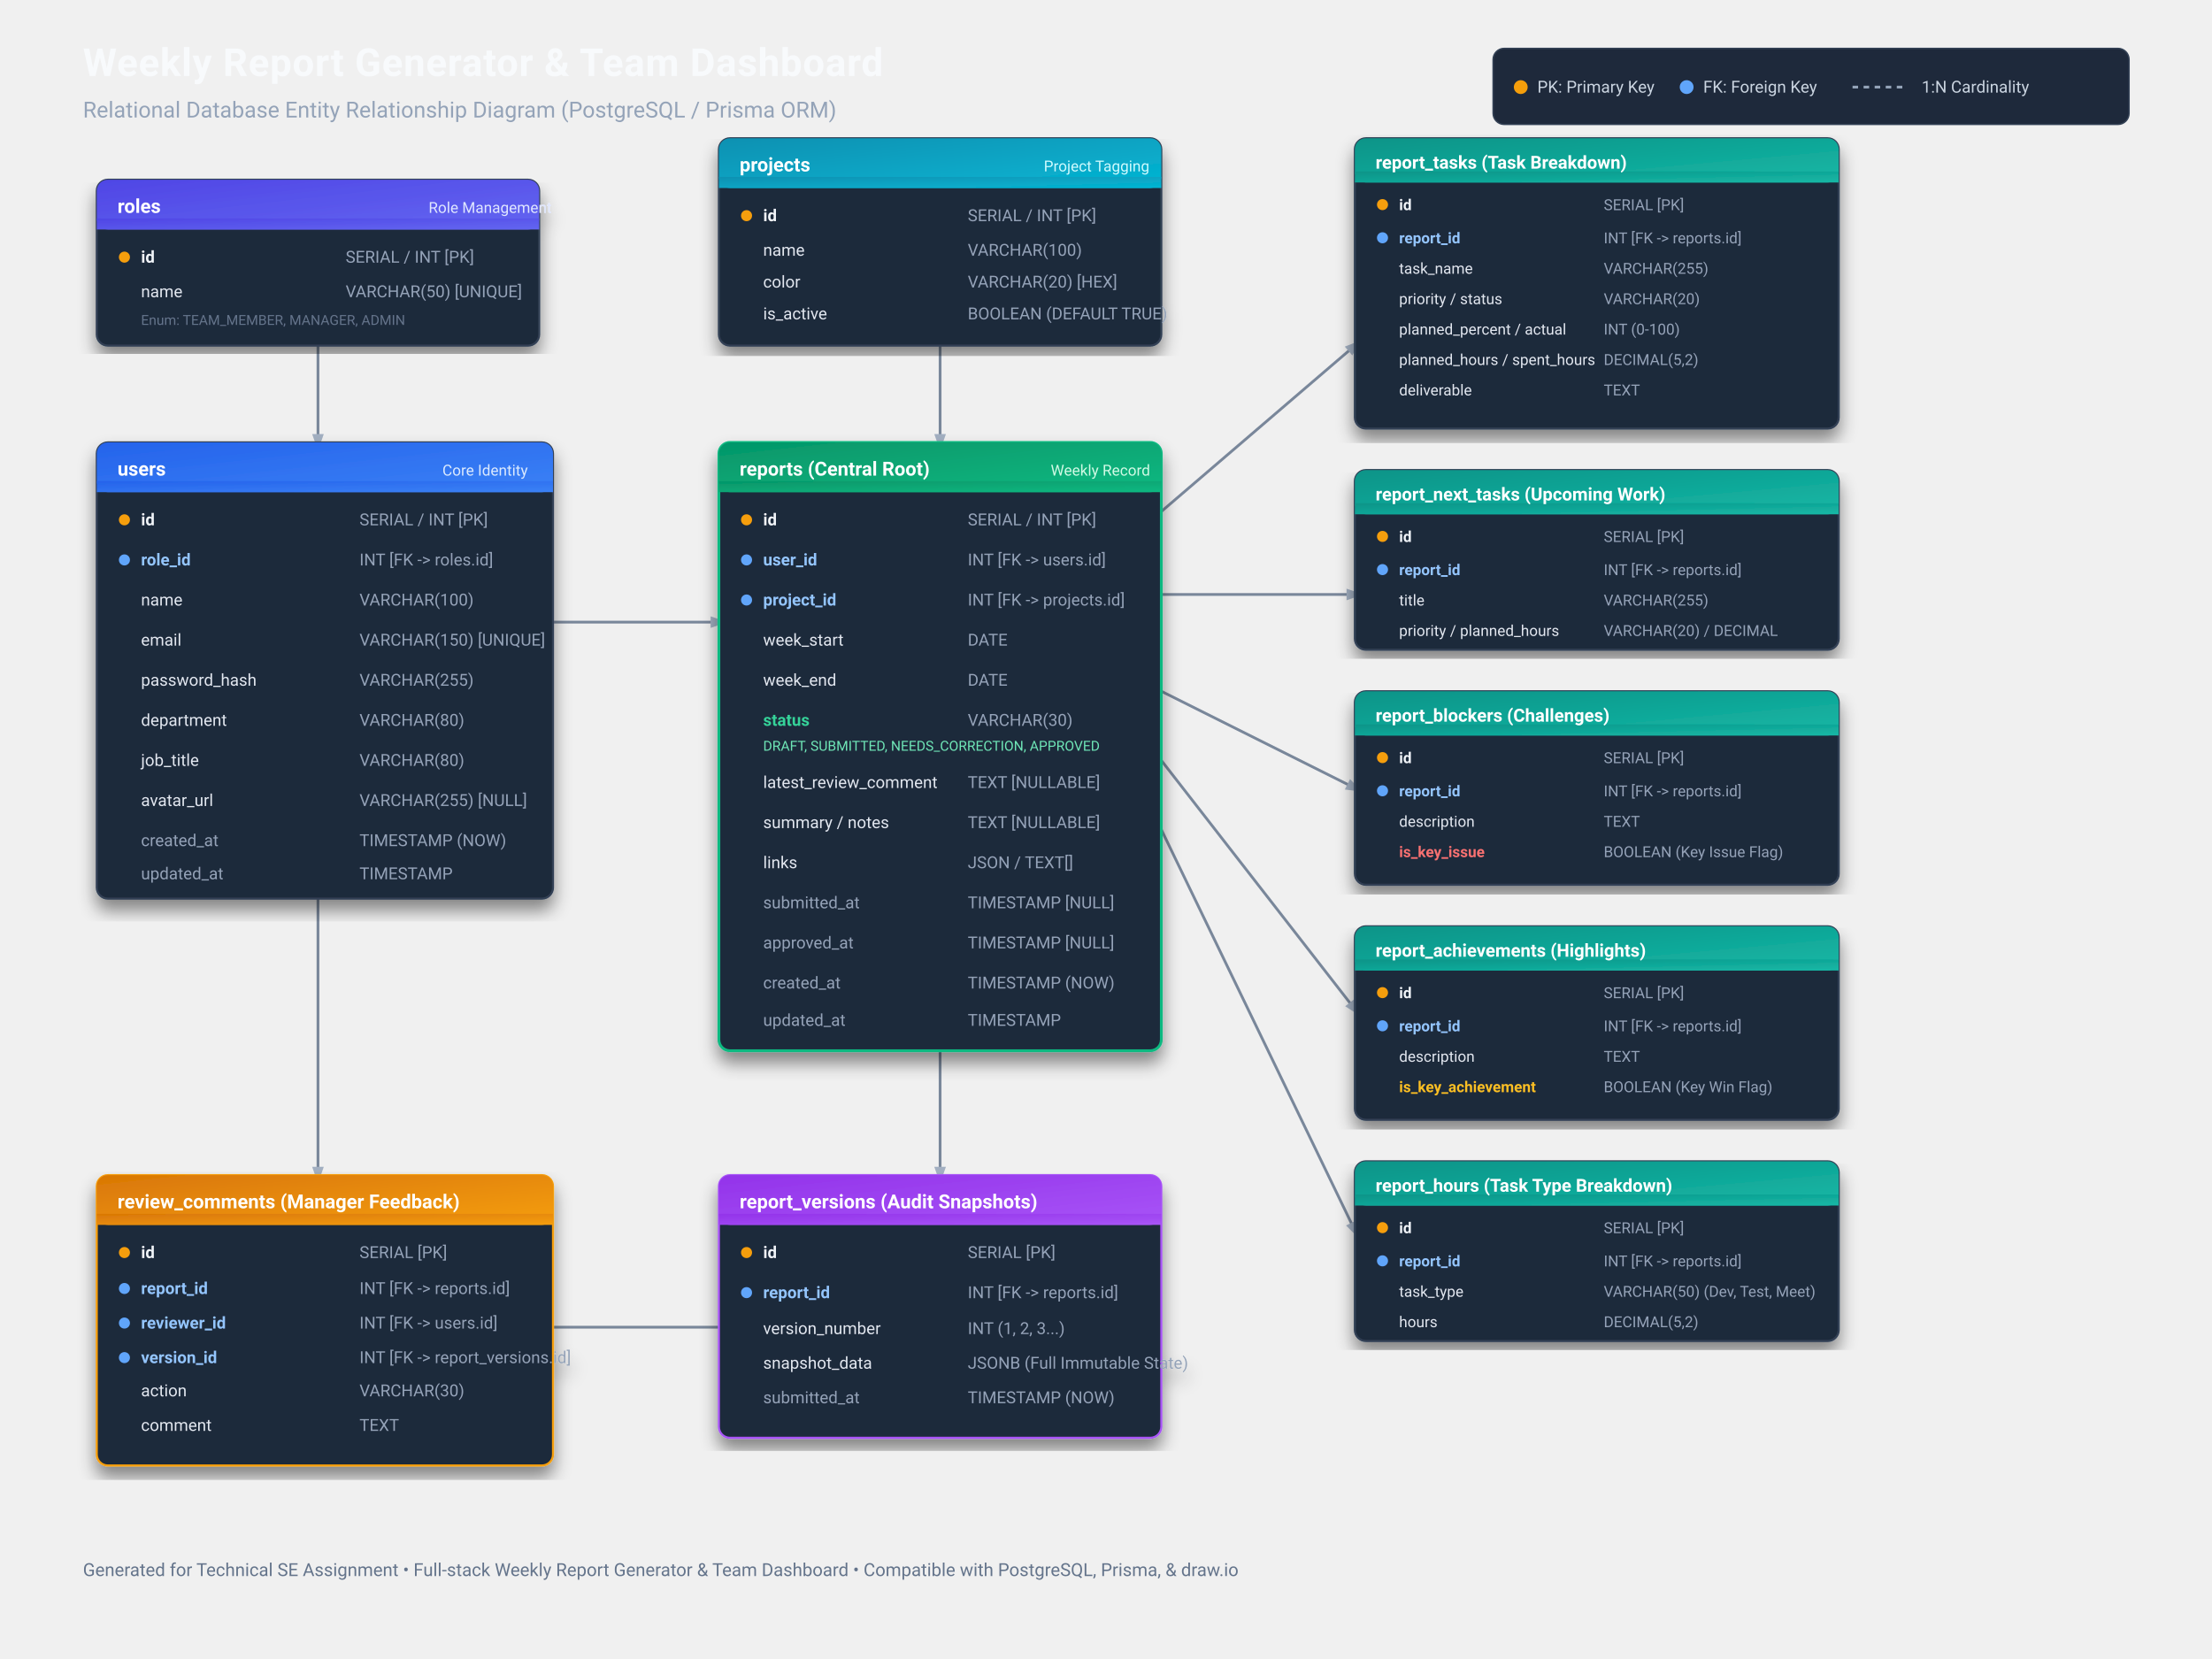
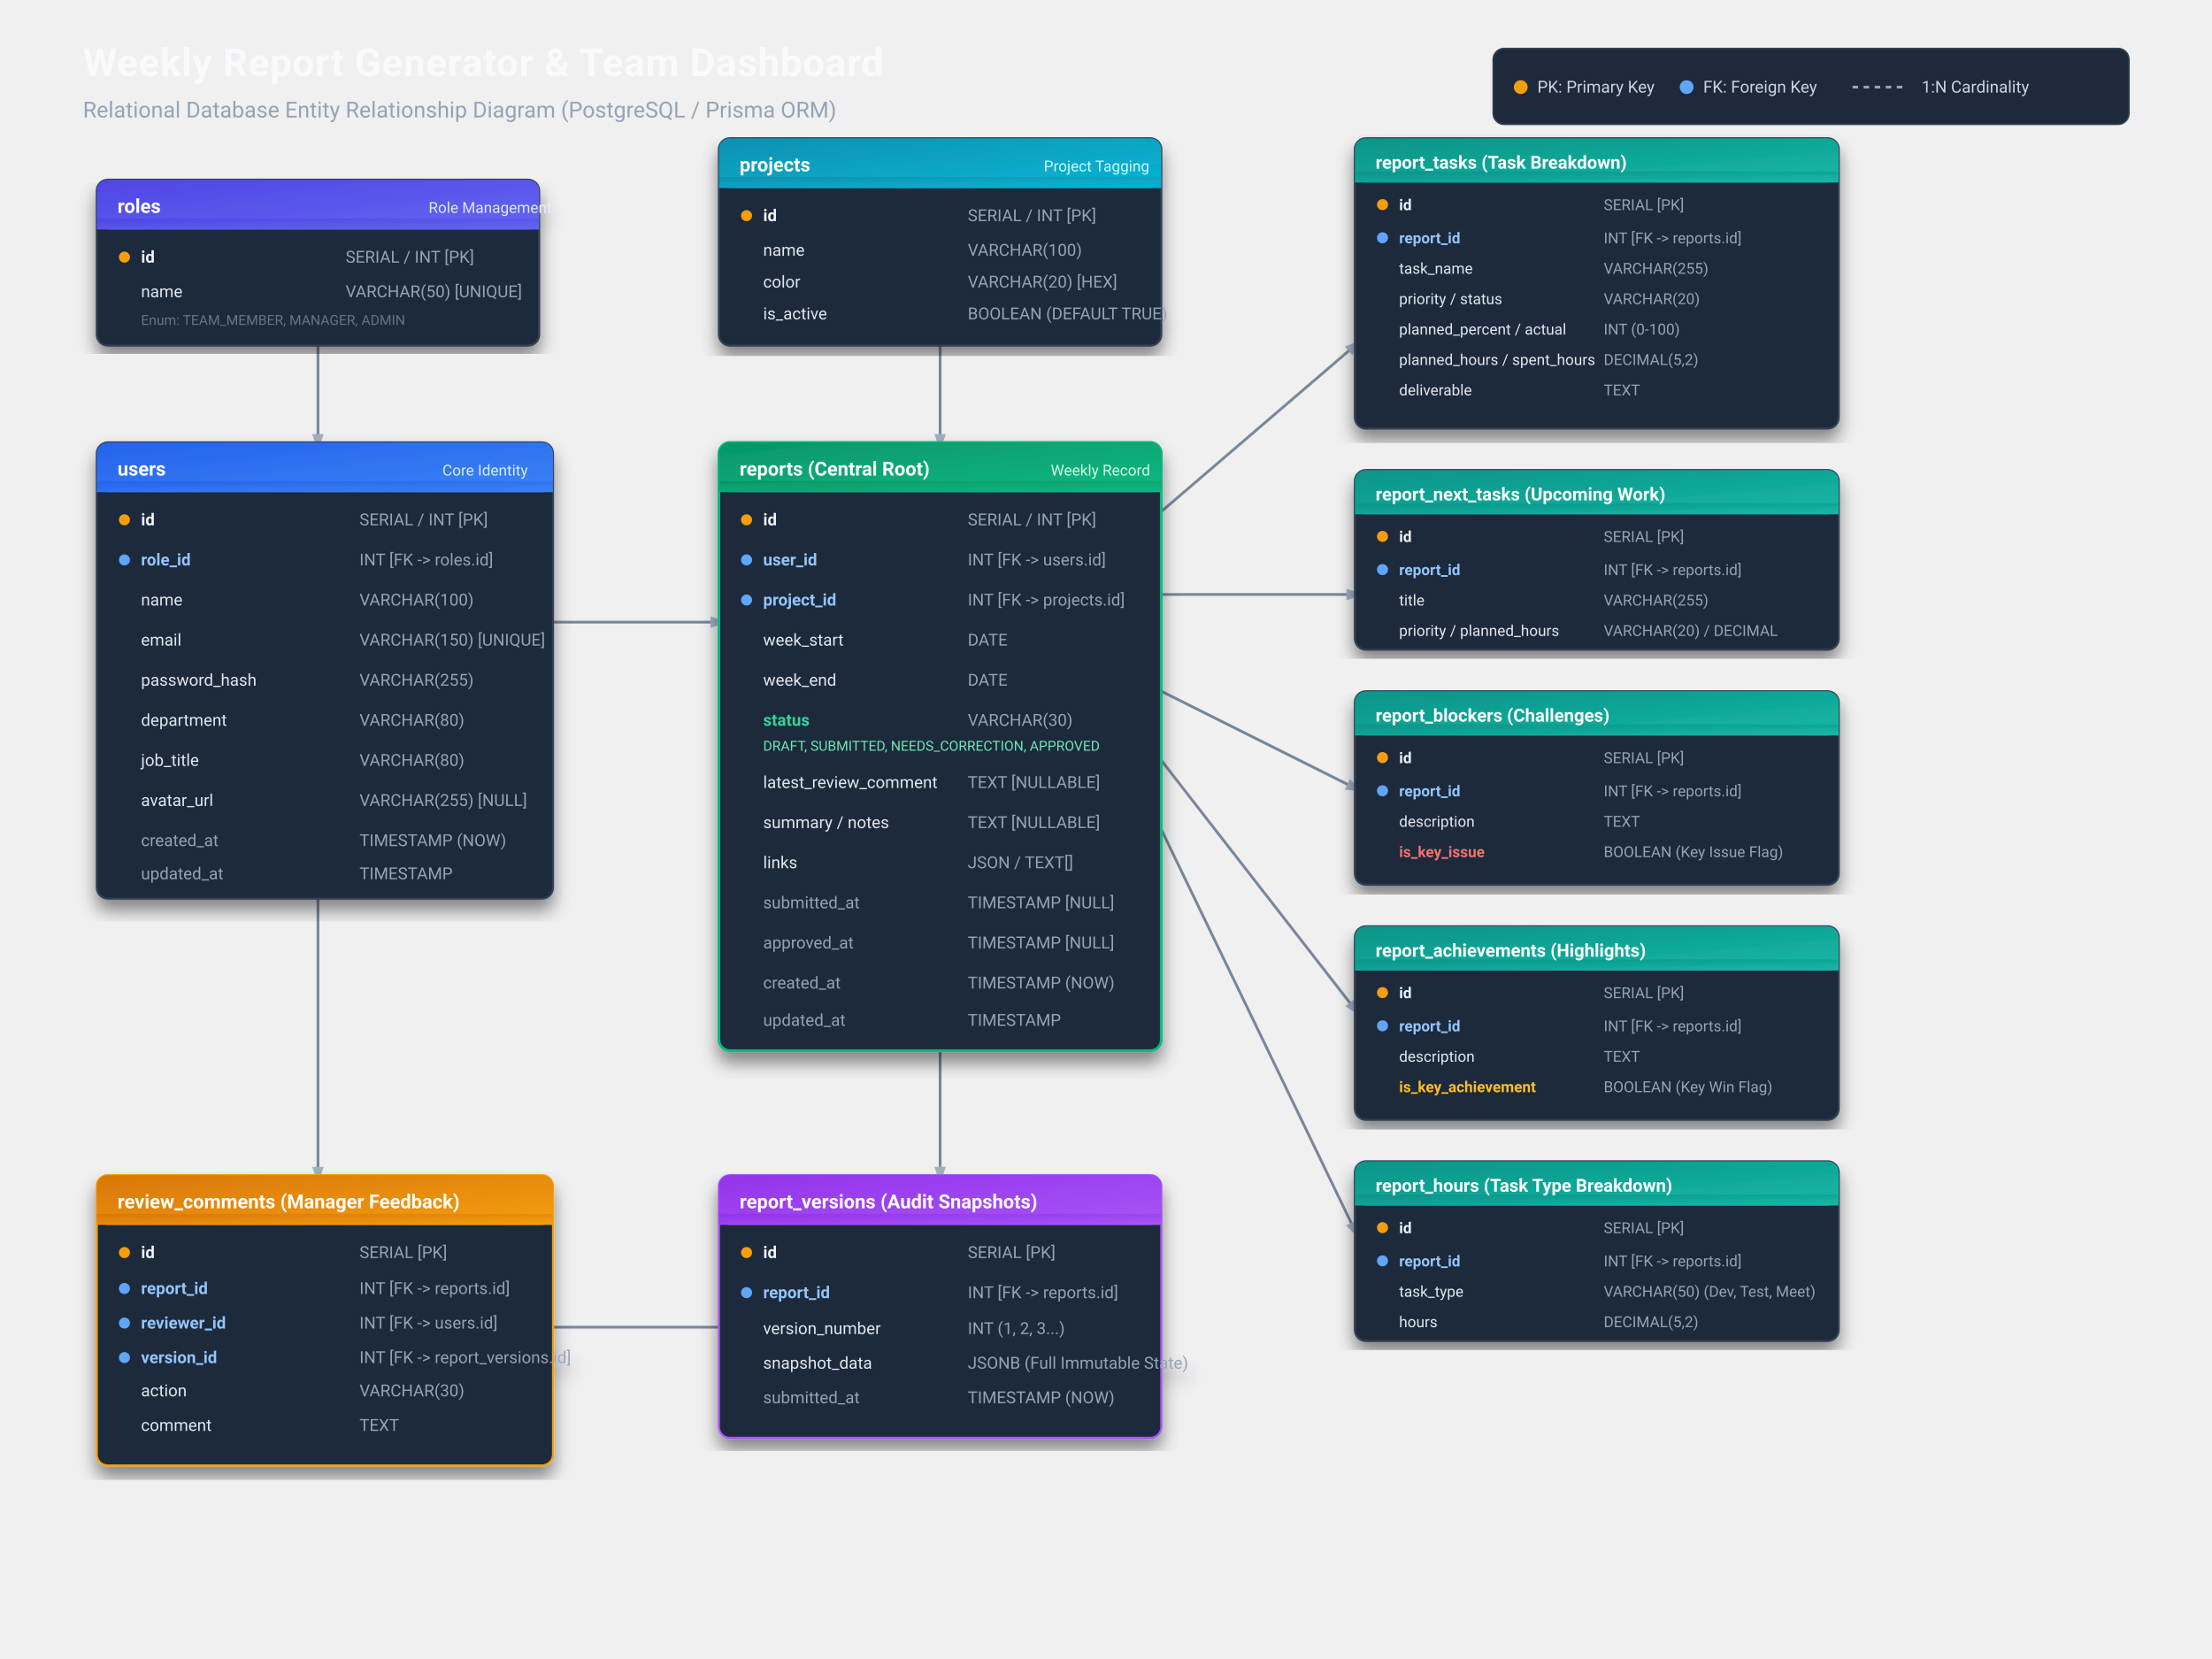
<svg xmlns="http://www.w3.org/2000/svg" viewBox="0 0 1600 1200" width="1600" height="1200" style="background-color: #0f172a; font-family: -apple-system, BlinkMacSystemFont, 'Segoe UI', Roboto, Helvetica, Arial, sans-serif;">
  <defs>
    <linearGradient id="headerGradRoles" x1="0%" y1="0%" x2="100%" y2="100%">
      <stop offset="0%" stop-color="#4f46e5" />
      <stop offset="100%" stop-color="#6366f1" />
    </linearGradient>
    <linearGradient id="headerGradUsers" x1="0%" y1="0%" x2="100%" y2="100%">
      <stop offset="0%" stop-color="#2563eb" />
      <stop offset="100%" stop-color="#3b82f6" />
    </linearGradient>
    <linearGradient id="headerGradProjects" x1="0%" y1="0%" x2="100%" y2="100%">
      <stop offset="0%" stop-color="#0891b2" />
      <stop offset="100%" stop-color="#06b6d4" />
    </linearGradient>
    <linearGradient id="headerGradReports" x1="0%" y1="0%" x2="100%" y2="100%">
      <stop offset="0%" stop-color="#059669" />
      <stop offset="100%" stop-color="#10b981" />
    </linearGradient>
    <linearGradient id="headerGradChildren" x1="0%" y1="0%" x2="100%" y2="100%">
      <stop offset="0%" stop-color="#0d9488" />
      <stop offset="100%" stop-color="#14b8a6" />
    </linearGradient>
    <linearGradient id="headerGradReviews" x1="0%" y1="0%" x2="100%" y2="100%">
      <stop offset="0%" stop-color="#d97706" />
      <stop offset="100%" stop-color="#f59e0b" />
    </linearGradient>
    <linearGradient id="headerGradVersions" x1="0%" y1="0%" x2="100%" y2="100%">
      <stop offset="0%" stop-color="#9333ea" />
      <stop offset="100%" stop-color="#a855f7" />
    </linearGradient>
    <filter id="shadow" x="-5%" y="-5%" width="110%" height="110%">
      <feDropShadow dx="0" dy="8" stdDeviation="6" flood-color="#000000" flood-opacity="0.45" />
    </filter>
    <marker id="arrow" viewBox="0 0 10 10" refX="5" refY="5" markerWidth="6" markerHeight="6" orient="auto-start-reverse">
      <path d="M 0 1.5 L 10 5 L 0 8.5 z" fill="#94a3b8" />
    </marker>
    <marker id="circle" viewBox="0 0 10 10" refX="5" refY="5" markerWidth="5" markerHeight="5">
      <circle cx="5" cy="5" r="3" fill="#64748b" stroke="#94a3b8" stroke-width="1.5" />
    </marker>
  </defs>
  <text x="60" y="55" font-size="28" font-weight="bold" fill="#f8fafc" letter-spacing="0.5">Weekly Report Generator &amp; Team Dashboard</text>
  <text x="60" y="85" font-size="16" fill="#94a3b8">Relational Database Entity Relationship Diagram (PostgreSQL / Prisma ORM)</text>
  <g transform="translate(1080, 35)">
    <rect width="460" height="55" rx="8" fill="#1e293b" stroke="#334155" stroke-width="1" />
    <circle cx="20" cy="28" r="5" fill="#f59e0b" />
    <text x="32" y="32" font-size="12" fill="#cbd5e1">PK: Primary Key</text>
    <circle cx="140" cy="28" r="5" fill="#60a5fa" />
    <text x="152" y="32" font-size="12" fill="#cbd5e1">FK: Foreign Key</text>
    <line x1="260" y1="28" x2="300" y2="28" stroke="#94a3b8" stroke-width="2" stroke-dasharray="4,4" />
    <text x="310" y="32" font-size="12" fill="#cbd5e1">1:N Cardinality</text>
  </g>
  <g stroke="#64748b" stroke-width="2" fill="none" opacity="0.85">
    <path d="M 230 250 L 230 320" marker-end="url(#arrow)" />
    <path d="M 400 450 L 520 450" marker-end="url(#arrow)" />
    <path d="M 680 250 L 680 320" marker-end="url(#arrow)" />
    <path d="M 840 370 L 980 250" marker-end="url(#arrow)" />
    <path d="M 840 430 L 980 430" marker-end="url(#arrow)" />
    <path d="M 840 500 L 980 570" marker-end="url(#arrow)" />
    <path d="M 840 550 L 980 730" marker-end="url(#arrow)" />
    <path d="M 840 600 L 980 890" marker-end="url(#arrow)" />
    <path d="M 680 760 L 680 850" marker-end="url(#arrow)" />
    <path d="M 520 960 L 390 960" marker-end="url(#arrow)" />
    <path d="M 230 650 L 230 850" marker-end="url(#arrow)" />
  </g>
  <g transform="translate(70, 130)" filter="url(#shadow)">
    <rect width="320" height="120" rx="8" fill="#1e293b" stroke="#334155" stroke-width="1.5" />
    <rect width="320" height="36" rx="8" fill="url(#headerGradRoles)" />
    <rect y="28" width="320" height="8" fill="url(#headerGradRoles)" />
    <text x="15" y="24" font-size="14" font-weight="bold" fill="#ffffff">roles</text>
    <text x="240" y="24" font-size="11" fill="#e0e7ff">Role Management</text>
    <circle cx="20" cy="56" r="4" fill="#f59e0b" />
    <text x="32" y="60" font-size="12" font-weight="bold" fill="#f1f5f9">id</text>
    <text x="180" y="60" font-size="12" fill="#94a3b8">SERIAL / INT [PK]</text>
    <text x="32" y="85" font-size="12" fill="#e2e8f0">name</text>
    <text x="180" y="85" font-size="12" fill="#94a3b8">VARCHAR(50) [UNIQUE]</text>
    <text x="32" y="105" font-size="10" fill="#64748b">Enum: TEAM_MEMBER, MANAGER, ADMIN</text>
  </g>
  <g transform="translate(70, 320)" filter="url(#shadow)">
    <rect width="330" height="330" rx="8" fill="#1e293b" stroke="#334155" stroke-width="1.5" />
    <rect width="330" height="36" rx="8" fill="url(#headerGradUsers)" />
    <rect y="28" width="330" height="8" fill="url(#headerGradUsers)" />
    <text x="15" y="24" font-size="14" font-weight="bold" fill="#ffffff">users</text>
    <text x="250" y="24" font-size="11" fill="#dbeafe">Core Identity</text>
    <circle cx="20" cy="56" r="4" fill="#f59e0b" />
    <text x="32" y="60" font-size="12" font-weight="bold" fill="#f1f5f9">id</text>
    <text x="190" y="60" font-size="12" fill="#94a3b8">SERIAL / INT [PK]</text>
    <circle cx="20" cy="85" r="4" fill="#60a5fa" />
    <text x="32" y="89" font-size="12" font-weight="bold" fill="#93c5fd">role_id</text>
    <text x="190" y="89" font-size="12" fill="#94a3b8">INT [FK -&gt; roles.id]</text>
    <text x="32" y="118" font-size="12" fill="#e2e8f0">name</text>
    <text x="190" y="118" font-size="12" fill="#94a3b8">VARCHAR(100)</text>
    <text x="32" y="147" font-size="12" fill="#e2e8f0">email</text>
    <text x="190" y="147" font-size="12" fill="#94a3b8">VARCHAR(150) [UNIQUE]</text>
    <text x="32" y="176" font-size="12" fill="#e2e8f0">password_hash</text>
    <text x="190" y="176" font-size="12" fill="#94a3b8">VARCHAR(255)</text>
    <text x="32" y="205" font-size="12" fill="#e2e8f0">department</text>
    <text x="190" y="205" font-size="12" fill="#94a3b8">VARCHAR(80)</text>
    <text x="32" y="234" font-size="12" fill="#e2e8f0">job_title</text>
    <text x="190" y="234" font-size="12" fill="#94a3b8">VARCHAR(80)</text>
    <text x="32" y="263" font-size="12" fill="#e2e8f0">avatar_url</text>
    <text x="190" y="263" font-size="12" fill="#94a3b8">VARCHAR(255) [NULL]</text>
    <text x="32" y="292" font-size="12" fill="#94a3b8">created_at</text>
    <text x="190" y="292" font-size="12" fill="#94a3b8">TIMESTAMP (NOW)</text>
    <text x="32" y="316" font-size="12" fill="#94a3b8">updated_at</text>
    <text x="190" y="316" font-size="12" fill="#94a3b8">TIMESTAMP</text>
  </g>
  <g transform="translate(520, 100)" filter="url(#shadow)">
    <rect width="320" height="150" rx="8" fill="#1e293b" stroke="#334155" stroke-width="1.5" />
    <rect width="320" height="36" rx="8" fill="url(#headerGradProjects)" />
    <rect y="28" width="320" height="8" fill="url(#headerGradProjects)" />
    <text x="15" y="24" font-size="14" font-weight="bold" fill="#ffffff">projects</text>
    <text x="235" y="24" font-size="11" fill="#cffafe">Project Tagging</text>
    <circle cx="20" cy="56" r="4" fill="#f59e0b" />
    <text x="32" y="60" font-size="12" font-weight="bold" fill="#f1f5f9">id</text>
    <text x="180" y="60" font-size="12" fill="#94a3b8">SERIAL / INT [PK]</text>
    <text x="32" y="85" font-size="12" fill="#e2e8f0">name</text>
    <text x="180" y="85" font-size="12" fill="#94a3b8">VARCHAR(100)</text>
    <text x="32" y="108" font-size="12" fill="#e2e8f0">color</text>
    <text x="180" y="108" font-size="12" fill="#94a3b8">VARCHAR(20) [HEX]</text>
    <text x="32" y="131" font-size="12" fill="#e2e8f0">is_active</text>
    <text x="180" y="131" font-size="12" fill="#94a3b8">BOOLEAN (DEFAULT TRUE)</text>
  </g>
  <g transform="translate(520, 320)" filter="url(#shadow)">
    <rect width="320" height="440" rx="8" fill="#1e293b" stroke="#10b981" stroke-width="2" />
    <rect width="320" height="36" rx="8" fill="url(#headerGradReports)" />
    <rect y="28" width="320" height="8" fill="url(#headerGradReports)" />
    <text x="15" y="24" font-size="14" font-weight="bold" fill="#ffffff">reports (Central Root)</text>
    <text x="240" y="24" font-size="11" fill="#d1fae5">Weekly Record</text>
    <circle cx="20" cy="56" r="4" fill="#f59e0b" />
    <text x="32" y="60" font-size="12" font-weight="bold" fill="#f1f5f9">id</text>
    <text x="180" y="60" font-size="12" fill="#94a3b8">SERIAL / INT [PK]</text>
    <circle cx="20" cy="85" r="4" fill="#60a5fa" />
    <text x="32" y="89" font-size="12" font-weight="bold" fill="#93c5fd">user_id</text>
    <text x="180" y="89" font-size="12" fill="#94a3b8">INT [FK -&gt; users.id]</text>
    <circle cx="20" cy="114" r="4" fill="#60a5fa" />
    <text x="32" y="118" font-size="12" font-weight="bold" fill="#93c5fd">project_id</text>
    <text x="180" y="118" font-size="12" fill="#94a3b8">INT [FK -&gt; projects.id]</text>
    <text x="32" y="147" font-size="12" fill="#e2e8f0">week_start</text>
    <text x="180" y="147" font-size="12" fill="#94a3b8">DATE</text>
    <text x="32" y="176" font-size="12" fill="#e2e8f0">week_end</text>
    <text x="180" y="176" font-size="12" fill="#94a3b8">DATE</text>
    <text x="32" y="205" font-size="12" font-weight="bold" fill="#34d399">status</text>
    <text x="180" y="205" font-size="12" fill="#94a3b8">VARCHAR(30)</text>
    <text x="32" y="223" font-size="10" fill="#6ee7b7">DRAFT, SUBMITTED, NEEDS_CORRECTION, APPROVED</text>
    <text x="32" y="250" font-size="12" fill="#e2e8f0">latest_review_comment</text>
    <text x="180" y="250" font-size="12" fill="#94a3b8">TEXT [NULLABLE]</text>
    <text x="32" y="279" font-size="12" fill="#e2e8f0">summary / notes</text>
    <text x="180" y="279" font-size="12" fill="#94a3b8">TEXT [NULLABLE]</text>
    <text x="32" y="308" font-size="12" fill="#e2e8f0">links</text>
    <text x="180" y="308" font-size="12" fill="#94a3b8">JSON / TEXT[]</text>
    <text x="32" y="337" font-size="12" fill="#94a3b8">submitted_at</text>
    <text x="180" y="337" font-size="12" fill="#94a3b8">TIMESTAMP [NULL]</text>
    <text x="32" y="366" font-size="12" fill="#94a3b8">approved_at</text>
    <text x="180" y="366" font-size="12" fill="#94a3b8">TIMESTAMP [NULL]</text>
    <text x="32" y="395" font-size="12" fill="#94a3b8">created_at</text>
    <text x="180" y="395" font-size="12" fill="#94a3b8">TIMESTAMP (NOW)</text>
    <text x="32" y="422" font-size="12" fill="#94a3b8">updated_at</text>
    <text x="180" y="422" font-size="12" fill="#94a3b8">TIMESTAMP</text>
  </g>
  <g transform="translate(980, 100)" filter="url(#shadow)">
    <rect width="350" height="210" rx="8" fill="#1e293b" stroke="#334155" stroke-width="1.5" />
    <rect width="350" height="32" rx="8" fill="url(#headerGradChildren)" />
    <rect y="24" width="350" height="8" fill="url(#headerGradChildren)" />
    <text x="15" y="22" font-size="13" font-weight="bold" fill="#ffffff">report_tasks (Task Breakdown)</text>
    <circle cx="20" cy="48" r="4" fill="#f59e0b" />
    <text x="32" y="52" font-size="11" font-weight="bold" fill="#f1f5f9">id</text>
    <text x="180" y="52" font-size="11" fill="#94a3b8">SERIAL [PK]</text>
    <circle cx="20" cy="72" r="4" fill="#60a5fa" />
    <text x="32" y="76" font-size="11" font-weight="bold" fill="#93c5fd">report_id</text>
    <text x="180" y="76" font-size="11" fill="#94a3b8">INT [FK -&gt; reports.id]</text>
    <text x="32" y="98" font-size="11" fill="#e2e8f0">task_name</text>
    <text x="180" y="98" font-size="11" fill="#94a3b8">VARCHAR(255)</text>
    <text x="32" y="120" font-size="11" fill="#e2e8f0">priority / status</text>
    <text x="180" y="120" font-size="11" fill="#94a3b8">VARCHAR(20)</text>
    <text x="32" y="142" font-size="11" fill="#e2e8f0">planned_percent / actual</text>
    <text x="180" y="142" font-size="11" fill="#94a3b8">INT (0-100)</text>
    <text x="32" y="164" font-size="11" fill="#e2e8f0">planned_hours / spent_hours</text>
    <text x="180" y="164" font-size="11" fill="#94a3b8">DECIMAL(5,2)</text>
    <text x="32" y="186" font-size="11" fill="#e2e8f0">deliverable</text>
    <text x="180" y="186" font-size="11" fill="#94a3b8">TEXT</text>
  </g>
  <g transform="translate(980, 340)" filter="url(#shadow)">
    <rect width="350" height="130" rx="8" fill="#1e293b" stroke="#334155" stroke-width="1.5" />
    <rect width="350" height="32" rx="8" fill="url(#headerGradChildren)" />
    <rect y="24" width="350" height="8" fill="url(#headerGradChildren)" />
    <text x="15" y="22" font-size="13" font-weight="bold" fill="#ffffff">report_next_tasks (Upcoming Work)</text>
    <circle cx="20" cy="48" r="4" fill="#f59e0b" />
    <text x="32" y="52" font-size="11" font-weight="bold" fill="#f1f5f9">id</text>
    <text x="180" y="52" font-size="11" fill="#94a3b8">SERIAL [PK]</text>
    <circle cx="20" cy="72" r="4" fill="#60a5fa" />
    <text x="32" y="76" font-size="11" font-weight="bold" fill="#93c5fd">report_id</text>
    <text x="180" y="76" font-size="11" fill="#94a3b8">INT [FK -&gt; reports.id]</text>
    <text x="32" y="98" font-size="11" fill="#e2e8f0">title</text>
    <text x="180" y="98" font-size="11" fill="#94a3b8">VARCHAR(255)</text>
    <text x="32" y="120" font-size="11" fill="#e2e8f0">priority / planned_hours</text>
    <text x="180" y="120" font-size="11" fill="#94a3b8">VARCHAR(20) / DECIMAL</text>
  </g>
  <g transform="translate(980, 500)" filter="url(#shadow)">
    <rect width="350" height="140" rx="8" fill="#1e293b" stroke="#334155" stroke-width="1.5" />
    <rect width="350" height="32" rx="8" fill="url(#headerGradChildren)" />
    <rect y="24" width="350" height="8" fill="url(#headerGradChildren)" />
    <text x="15" y="22" font-size="13" font-weight="bold" fill="#ffffff">report_blockers (Challenges)</text>
    <circle cx="20" cy="48" r="4" fill="#f59e0b" />
    <text x="32" y="52" font-size="11" font-weight="bold" fill="#f1f5f9">id</text>
    <text x="180" y="52" font-size="11" fill="#94a3b8">SERIAL [PK]</text>
    <circle cx="20" cy="72" r="4" fill="#60a5fa" />
    <text x="32" y="76" font-size="11" font-weight="bold" fill="#93c5fd">report_id</text>
    <text x="180" y="76" font-size="11" fill="#94a3b8">INT [FK -&gt; reports.id]</text>
    <text x="32" y="98" font-size="11" fill="#e2e8f0">description</text>
    <text x="180" y="98" font-size="11" fill="#94a3b8">TEXT</text>
    <text x="32" y="120" font-size="11" font-weight="bold" fill="#f87171">is_key_issue</text>
    <text x="180" y="120" font-size="11" fill="#94a3b8">BOOLEAN (Key Issue Flag)</text>
  </g>
  <g transform="translate(980, 670)" filter="url(#shadow)">
    <rect width="350" height="140" rx="8" fill="#1e293b" stroke="#334155" stroke-width="1.5" />
    <rect width="350" height="32" rx="8" fill="url(#headerGradChildren)" />
    <rect y="24" width="350" height="8" fill="url(#headerGradChildren)" />
    <text x="15" y="22" font-size="13" font-weight="bold" fill="#ffffff">report_achievements (Highlights)</text>
    <circle cx="20" cy="48" r="4" fill="#f59e0b" />
    <text x="32" y="52" font-size="11" font-weight="bold" fill="#f1f5f9">id</text>
    <text x="180" y="52" font-size="11" fill="#94a3b8">SERIAL [PK]</text>
    <circle cx="20" cy="72" r="4" fill="#60a5fa" />
    <text x="32" y="76" font-size="11" font-weight="bold" fill="#93c5fd">report_id</text>
    <text x="180" y="76" font-size="11" fill="#94a3b8">INT [FK -&gt; reports.id]</text>
    <text x="32" y="98" font-size="11" fill="#e2e8f0">description</text>
    <text x="180" y="98" font-size="11" fill="#94a3b8">TEXT</text>
    <text x="32" y="120" font-size="11" font-weight="bold" fill="#fbbf24">is_key_achievement</text>
    <text x="180" y="120" font-size="11" fill="#94a3b8">BOOLEAN (Key Win Flag)</text>
  </g>
  <g transform="translate(980, 840)" filter="url(#shadow)">
    <rect width="350" height="130" rx="8" fill="#1e293b" stroke="#334155" stroke-width="1.5" />
    <rect width="350" height="32" rx="8" fill="url(#headerGradChildren)" />
    <rect y="24" width="350" height="8" fill="url(#headerGradChildren)" />
    <text x="15" y="22" font-size="13" font-weight="bold" fill="#ffffff">report_hours (Task Type Breakdown)</text>
    <circle cx="20" cy="48" r="4" fill="#f59e0b" />
    <text x="32" y="52" font-size="11" font-weight="bold" fill="#f1f5f9">id</text>
    <text x="180" y="52" font-size="11" fill="#94a3b8">SERIAL [PK]</text>
    <circle cx="20" cy="72" r="4" fill="#60a5fa" />
    <text x="32" y="76" font-size="11" font-weight="bold" fill="#93c5fd">report_id</text>
    <text x="180" y="76" font-size="11" fill="#94a3b8">INT [FK -&gt; reports.id]</text>
    <text x="32" y="98" font-size="11" fill="#e2e8f0">task_type</text>
    <text x="180" y="98" font-size="11" fill="#94a3b8">VARCHAR(50) (Dev, Test, Meet)</text>
    <text x="32" y="120" font-size="11" fill="#e2e8f0">hours</text>
    <text x="180" y="120" font-size="11" fill="#94a3b8">DECIMAL(5,2)</text>
  </g>
  <g transform="translate(520, 850)" filter="url(#shadow)">
    <rect width="320" height="190" rx="8" fill="#1e293b" stroke="#a855f7" stroke-width="1.5" />
    <rect width="320" height="36" rx="8" fill="url(#headerGradVersions)" />
    <rect y="28" width="320" height="8" fill="url(#headerGradVersions)" />
    <text x="15" y="24" font-size="14" font-weight="bold" fill="#ffffff">report_versions (Audit Snapshots)</text>
    <circle cx="20" cy="56" r="4" fill="#f59e0b" />
    <text x="32" y="60" font-size="12" font-weight="bold" fill="#f1f5f9">id</text>
    <text x="180" y="60" font-size="12" fill="#94a3b8">SERIAL [PK]</text>
    <circle cx="20" cy="85" r="4" fill="#60a5fa" />
    <text x="32" y="89" font-size="12" font-weight="bold" fill="#93c5fd">report_id</text>
    <text x="180" y="89" font-size="12" fill="#94a3b8">INT [FK -&gt; reports.id]</text>
    <text x="32" y="115" font-size="12" fill="#e2e8f0">version_number</text>
    <text x="180" y="115" font-size="12" fill="#94a3b8">INT (1, 2, 3...)</text>
    <text x="32" y="140" font-size="12" fill="#e2e8f0">snapshot_data</text>
    <text x="180" y="140" font-size="12" fill="#94a3b8">JSONB (Full Immutable State)</text>
    <text x="32" y="165" font-size="12" fill="#94a3b8">submitted_at</text>
    <text x="180" y="165" font-size="12" fill="#94a3b8">TIMESTAMP (NOW)</text>
  </g>
  <g transform="translate(70, 850)" filter="url(#shadow)">
    <rect width="330" height="210" rx="8" fill="#1e293b" stroke="#f59e0b" stroke-width="1.5" />
    <rect width="330" height="36" rx="8" fill="url(#headerGradReviews)" />
    <rect y="28" width="330" height="8" fill="url(#headerGradReviews)" />
    <text x="15" y="24" font-size="14" font-weight="bold" fill="#ffffff">review_comments (Manager Feedback)</text>
    <circle cx="20" cy="56" r="4" fill="#f59e0b" />
    <text x="32" y="60" font-size="12" font-weight="bold" fill="#f1f5f9">id</text>
    <text x="190" y="60" font-size="12" fill="#94a3b8">SERIAL [PK]</text>
    <circle cx="20" cy="82" r="4" fill="#60a5fa" />
    <text x="32" y="86" font-size="12" font-weight="bold" fill="#93c5fd">report_id</text>
    <text x="190" y="86" font-size="12" fill="#94a3b8">INT [FK -&gt; reports.id]</text>
    <circle cx="20" cy="107" r="4" fill="#60a5fa" />
    <text x="32" y="111" font-size="12" font-weight="bold" fill="#93c5fd">reviewer_id</text>
    <text x="190" y="111" font-size="12" fill="#94a3b8">INT [FK -&gt; users.id]</text>
    <circle cx="20" cy="132" r="4" fill="#60a5fa" />
    <text x="32" y="136" font-size="12" font-weight="bold" fill="#93c5fd">version_id</text>
    <text x="190" y="136" font-size="12" fill="#94a3b8">INT [FK -&gt; report_versions.id]</text>
    <text x="32" y="160" font-size="12" fill="#e2e8f0">action</text>
    <text x="190" y="160" font-size="12" fill="#94a3b8">VARCHAR(30)</text>
    <text x="32" y="185" font-size="12" fill="#e2e8f0">comment</text>
    <text x="190" y="185" font-size="12" fill="#94a3b8">TEXT</text>
  </g>
-   <g transform="translate(60, 1140)">
-     <text x="0" y="0" font-size="13" fill="#64748b">Generated for Technical SE Assignment • Full-stack Weekly Report Generator &amp; Team Dashboard • Compatible with PostgreSQL, Prisma, &amp; draw.io</text>
-   </g>
</svg>
